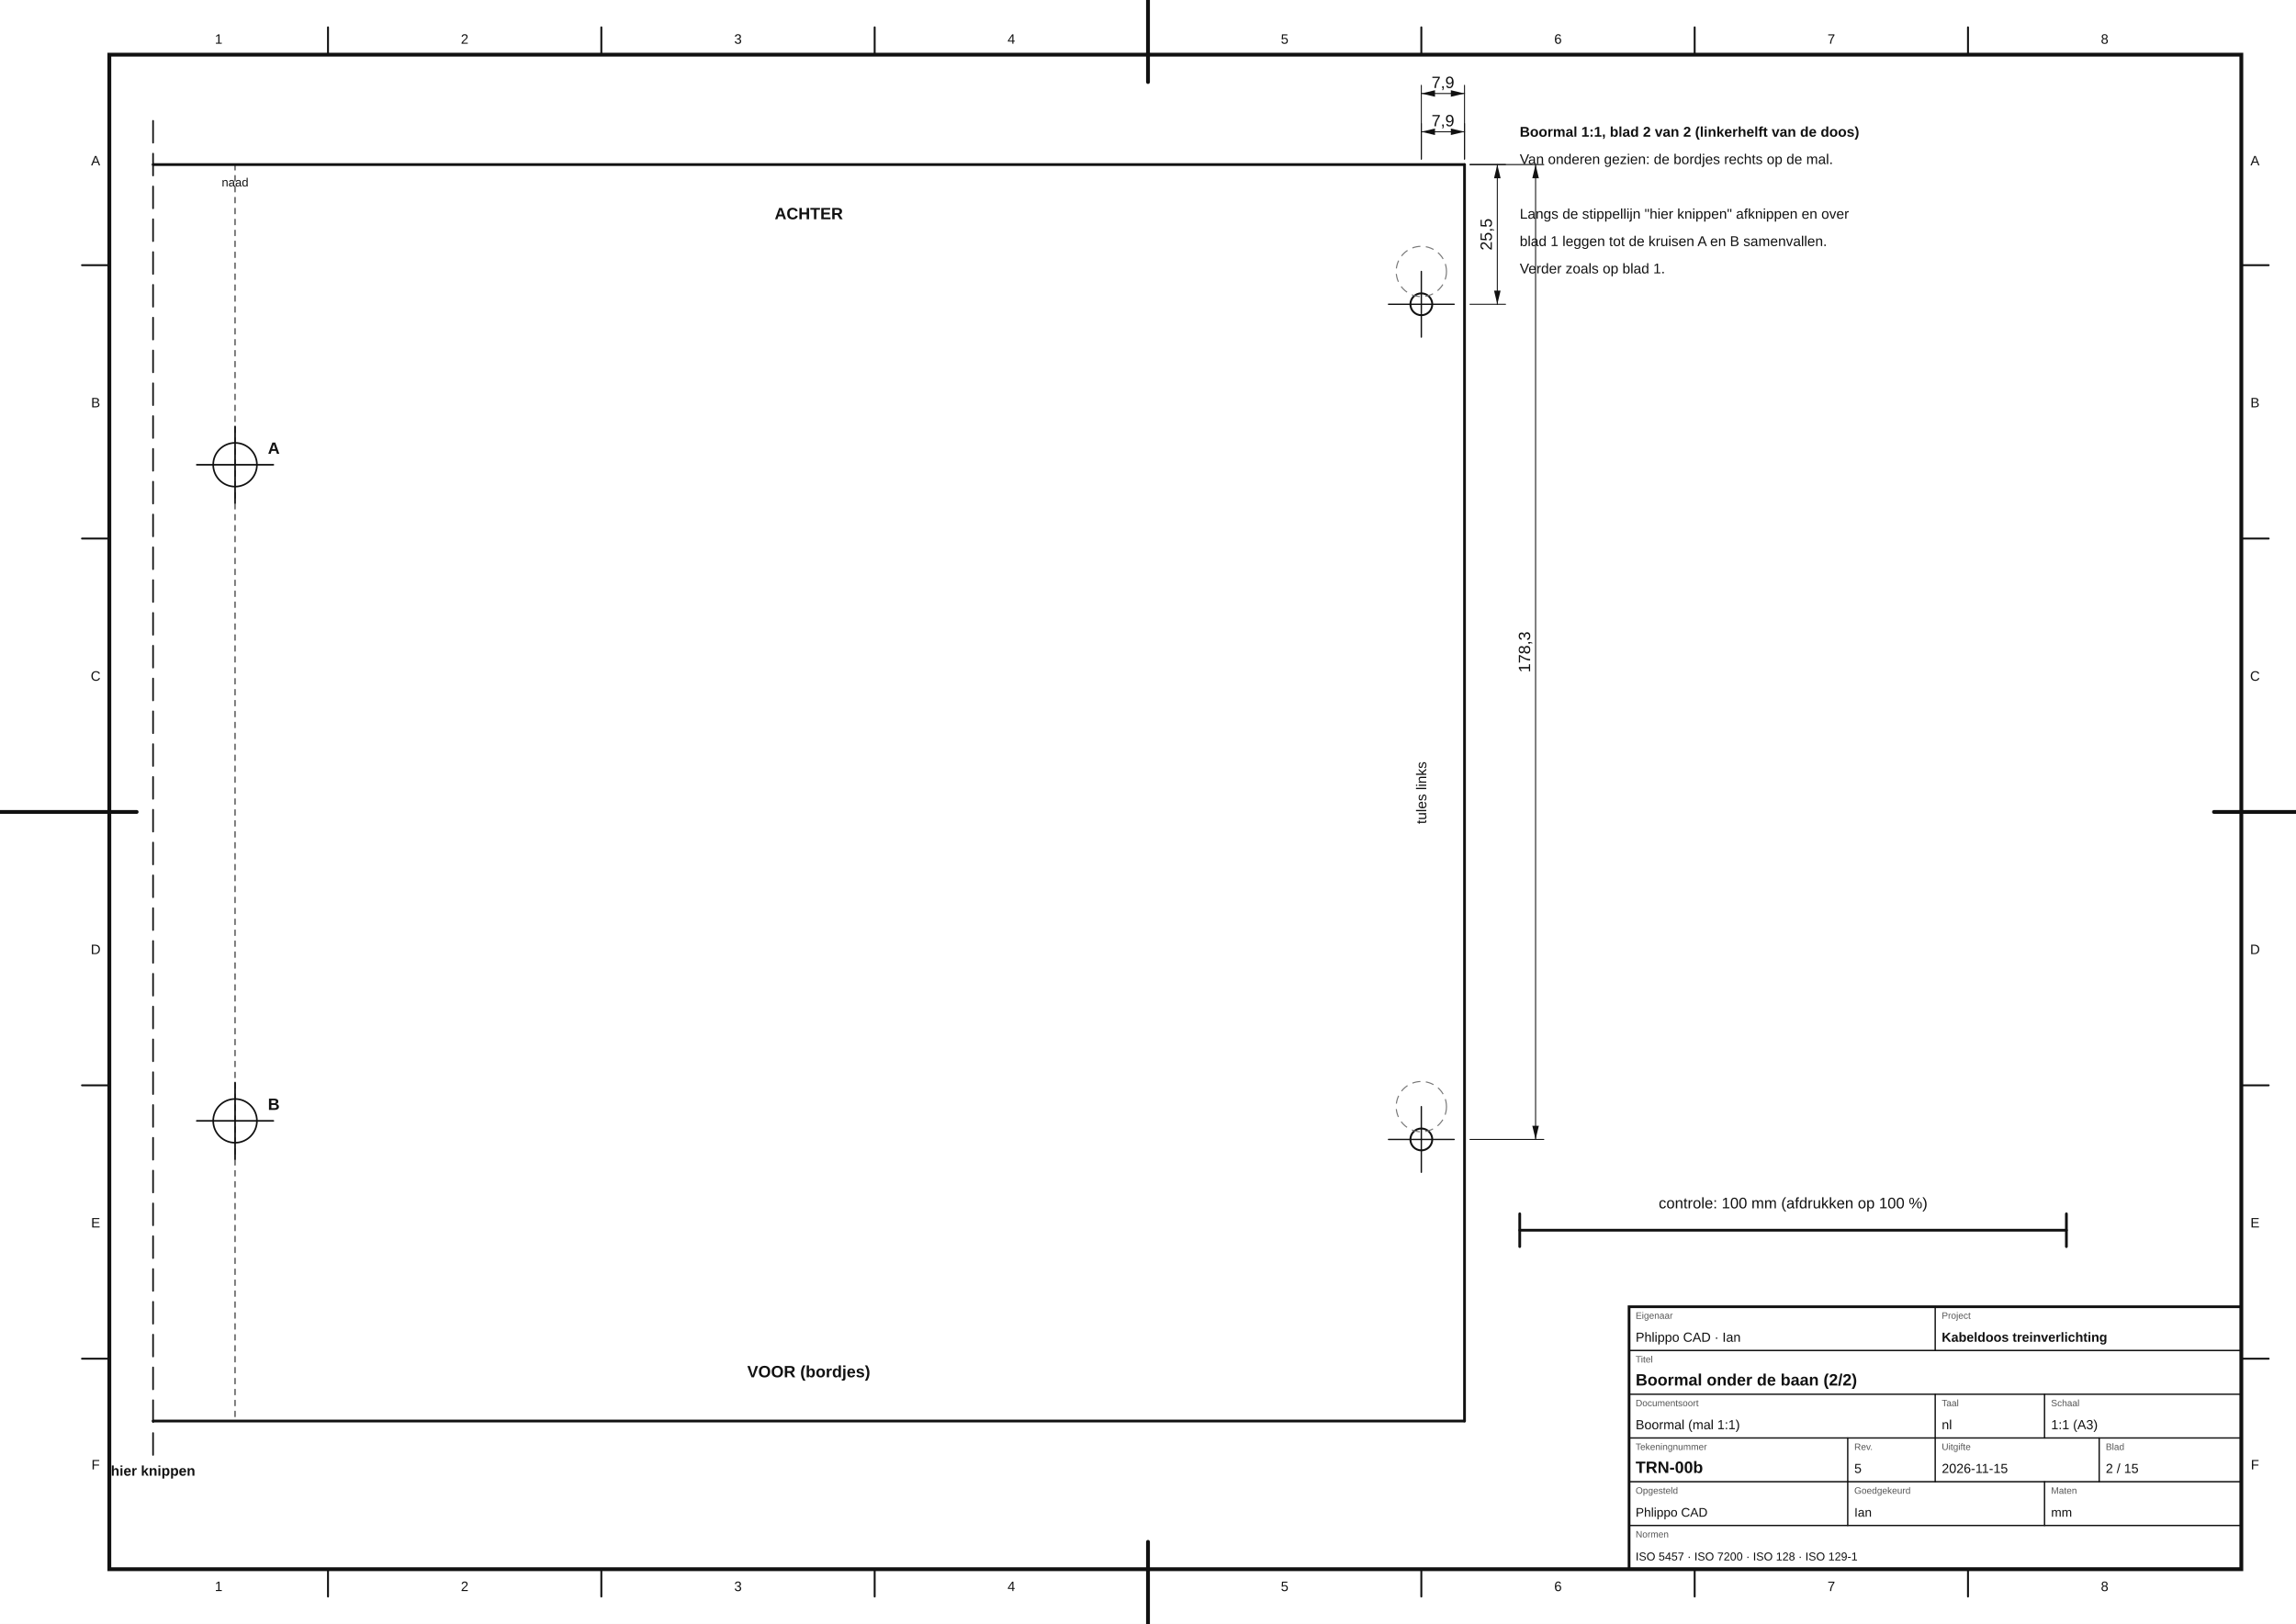
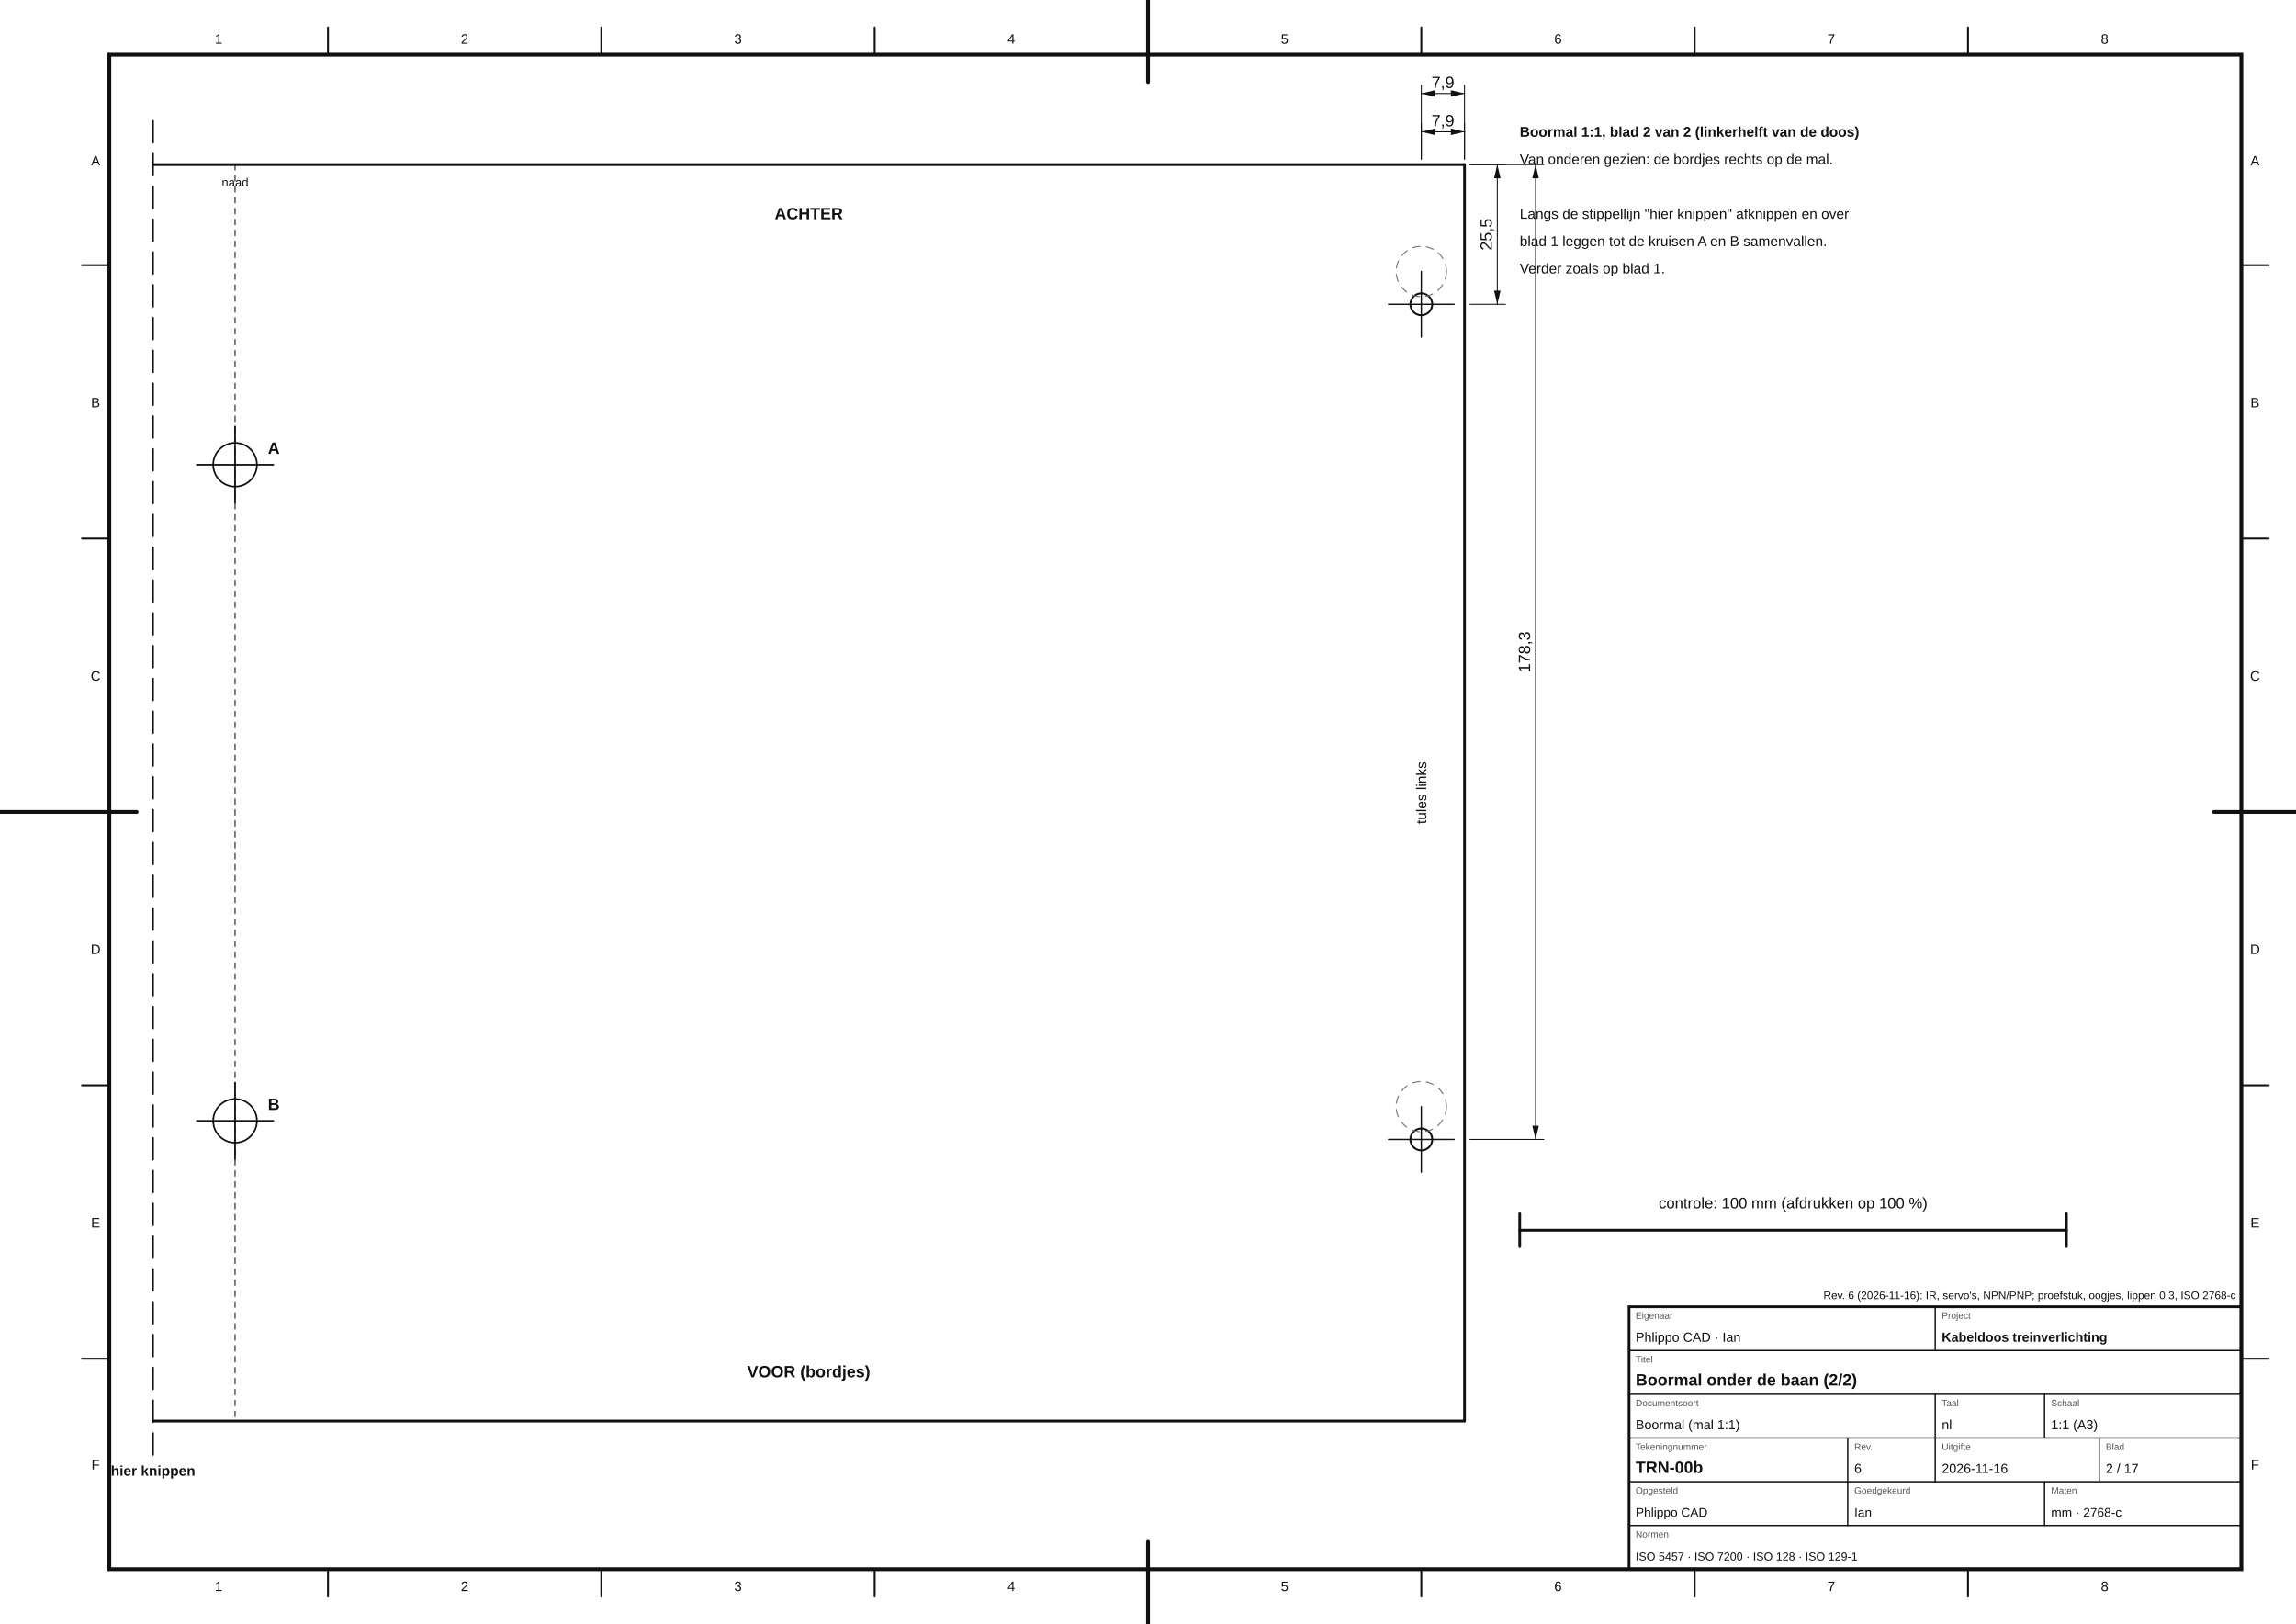
<svg xmlns="http://www.w3.org/2000/svg" width="420mm" height="297mm" viewBox="0 0 420 297">
  <rect x="0" y="0" width="420" height="297" fill="#fff" />
  <line x1="267.90" y1="30.10" x2="28.00" y2="30.10" stroke="#111" stroke-width="0.5" stroke-linecap="round" />
  <line x1="267.90" y1="259.90" x2="28.00" y2="259.90" stroke="#111" stroke-width="0.5" stroke-linecap="round" />
  <line x1="267.90" y1="30.10" x2="267.90" y2="259.90" stroke="#111" stroke-width="0.5" stroke-linecap="round" />
  <line x1="28.00" y1="22.10" x2="28.00" y2="267.90" stroke="#111" stroke-width="0.3" stroke-linecap="round" stroke-dasharray="4 2" />
  <text x="28.00" y="269.90" font-size="2.6" text-anchor="middle" font-family="Arial, Helvetica, sans-serif" font-weight="bold" fill="#111">hier knippen</text>
  <line x1="43.00" y1="30.10" x2="43.00" y2="259.90" stroke="#111" stroke-width="0.18" stroke-linecap="round" stroke-dasharray="1 1" />
  <text x="43.00" y="34.10" font-size="2.2" text-anchor="middle" font-family="Arial, Helvetica, sans-serif" fill="#111">naad</text>
  <circle cx="43.00" cy="85.00" r="4.00" fill="none" stroke="#111" stroke-width="0.3" />
  <line x1="36.00" y1="85.00" x2="50.00" y2="85.00" stroke="#111" stroke-width="0.3" stroke-linecap="round" />
  <line x1="43.00" y1="92.00" x2="43.00" y2="78.00" stroke="#111" stroke-width="0.3" stroke-linecap="round" />
  <text x="49.00" y="83.00" font-size="3" text-anchor="start" font-family="Arial, Helvetica, sans-serif" font-weight="bold" fill="#111">A</text>
  <circle cx="43.00" cy="205.00" r="4.00" fill="none" stroke="#111" stroke-width="0.3" />
  <line x1="36.00" y1="205.00" x2="50.00" y2="205.00" stroke="#111" stroke-width="0.3" stroke-linecap="round" />
  <line x1="43.00" y1="212.00" x2="43.00" y2="198.00" stroke="#111" stroke-width="0.3" stroke-linecap="round" />
  <text x="49.00" y="203.00" font-size="3" text-anchor="start" font-family="Arial, Helvetica, sans-serif" font-weight="bold" fill="#111">B</text>
  <circle cx="260.00" cy="55.65" r="2.00" fill="none" stroke="#111" stroke-width="0.35" />
  <line x1="254.00" y1="55.65" x2="266.00" y2="55.65" stroke="#111" stroke-width="0.25" stroke-linecap="round" />
  <line x1="260.00" y1="61.65" x2="260.00" y2="49.65" stroke="#111" stroke-width="0.25" stroke-linecap="round" />
  <circle cx="260.00" cy="49.65" r="4.60" fill="none" stroke="#777" stroke-width="0.2" stroke-dasharray="1.5 1" />
  <line x1="267.90" y1="29.10" x2="267.90" y2="22.60" stroke="#111" stroke-width="0.18" stroke-linecap="round" />
  <line x1="260.00" y1="29.10" x2="260.00" y2="22.60" stroke="#111" stroke-width="0.18" stroke-linecap="round" />
  <line x1="267.90" y1="24.10" x2="260.00" y2="24.10" stroke="#111" stroke-width="0.18" stroke-linecap="round" />
  <polygon points="267.90,24.10 265.40,23.50 265.40,24.70" fill="#111" />
  <polygon points="260.00,24.10 262.50,24.70 262.50,23.50" fill="#111" />
  <text x="263.95" y="23.10" font-size="3" text-anchor="middle" font-family="Arial, Helvetica, sans-serif" fill="#111">7,9</text>
  <line x1="268.90" y1="55.65" x2="275.40" y2="55.65" stroke="#111" stroke-width="0.18" stroke-linecap="round" />
  <line x1="268.90" y1="30.10" x2="275.40" y2="30.10" stroke="#111" stroke-width="0.18" stroke-linecap="round" />
  <line x1="273.90" y1="55.65" x2="273.90" y2="30.10" stroke="#111" stroke-width="0.18" stroke-linecap="round" />
  <polygon points="273.90,55.65 274.50,53.15 273.30,53.15" fill="#111" />
  <polygon points="273.90,30.10 273.30,32.60 274.50,32.60" fill="#111" />
  <text x="272.90" y="42.88" font-size="3" text-anchor="middle" font-family="Arial, Helvetica, sans-serif" fill="#111" transform="rotate(-90 272.90 42.88)">25,5</text>
  <circle cx="260.00" cy="208.40" r="2.00" fill="none" stroke="#111" stroke-width="0.35" />
  <line x1="254.00" y1="208.40" x2="266.00" y2="208.40" stroke="#111" stroke-width="0.25" stroke-linecap="round" />
  <line x1="260.00" y1="214.40" x2="260.00" y2="202.40" stroke="#111" stroke-width="0.25" stroke-linecap="round" />
  <circle cx="260.00" cy="202.40" r="4.60" fill="none" stroke="#777" stroke-width="0.2" stroke-dasharray="1.5 1" />
  <line x1="267.90" y1="29.10" x2="267.90" y2="15.60" stroke="#111" stroke-width="0.18" stroke-linecap="round" />
  <line x1="260.00" y1="29.10" x2="260.00" y2="15.60" stroke="#111" stroke-width="0.18" stroke-linecap="round" />
  <line x1="267.90" y1="17.10" x2="260.00" y2="17.10" stroke="#111" stroke-width="0.18" stroke-linecap="round" />
  <polygon points="267.90,17.10 265.40,16.50 265.40,17.70" fill="#111" />
  <polygon points="260.00,17.10 262.50,17.70 262.50,16.50" fill="#111" />
  <text x="263.95" y="16.10" font-size="3" text-anchor="middle" font-family="Arial, Helvetica, sans-serif" fill="#111">7,9</text>
  <line x1="268.90" y1="208.40" x2="282.40" y2="208.40" stroke="#111" stroke-width="0.18" stroke-linecap="round" />
  <line x1="268.90" y1="30.10" x2="282.40" y2="30.10" stroke="#111" stroke-width="0.18" stroke-linecap="round" />
  <line x1="280.90" y1="208.40" x2="280.90" y2="30.10" stroke="#111" stroke-width="0.18" stroke-linecap="round" />
  <polygon points="280.90,208.40 281.50,205.90 280.30,205.90" fill="#111" />
  <polygon points="280.90,30.10 280.30,32.60 281.50,32.60" fill="#111" />
  <text x="279.90" y="119.25" font-size="3" text-anchor="middle" font-family="Arial, Helvetica, sans-serif" fill="#111" transform="rotate(-90 279.90 119.25)">178,3</text>
  <text x="147.95" y="40.10" font-size="3" text-anchor="middle" font-family="Arial, Helvetica, sans-serif" font-weight="bold" fill="#111">ACHTER</text>
  <text x="147.95" y="251.90" font-size="3" text-anchor="middle" font-family="Arial, Helvetica, sans-serif" font-weight="bold" fill="#111">VOOR (bordjes)</text>
  <text x="260.90" y="145.00" font-size="2.6" text-anchor="middle" font-family="Arial, Helvetica, sans-serif" fill="#111" transform="rotate(-90 260.90 145.00)">tules links</text>
  <line x1="278.00" y1="225.00" x2="378.00" y2="225.00" stroke="#111" stroke-width="0.5" stroke-linecap="round" />
  <line x1="278.00" y1="228.00" x2="278.00" y2="222.00" stroke="#111" stroke-width="0.5" stroke-linecap="round" />
  <line x1="378.00" y1="228.00" x2="378.00" y2="222.00" stroke="#111" stroke-width="0.5" stroke-linecap="round" />
  <text x="328.00" y="221.00" font-size="2.8" text-anchor="middle" font-family="Arial, Helvetica, sans-serif" fill="#111">controle: 100 mm (afdrukken op 100 %)</text>
  <text x="278.00" y="25.00" font-size="2.6" text-anchor="start" font-family="Arial, Helvetica, sans-serif" font-weight="bold" fill="#111">Boormal 1:1, blad 2 van 2 (linkerhelft van de doos)</text>
  <text x="278.00" y="30.00" font-size="2.6" text-anchor="start" font-family="Arial, Helvetica, sans-serif" fill="#111">Van onderen gezien: de bordjes rechts op de mal.</text>
  <text x="278.00" y="35.00" font-size="2.6" text-anchor="start" font-family="Arial, Helvetica, sans-serif" fill="#111" />
  <text x="278.00" y="40.00" font-size="2.6" text-anchor="start" font-family="Arial, Helvetica, sans-serif" fill="#111">Langs de stippellijn "hier knippen" afknippen en over</text>
  <text x="278.00" y="45.00" font-size="2.6" text-anchor="start" font-family="Arial, Helvetica, sans-serif" fill="#111">blad 1 leggen tot de kruisen A en B samenvallen.</text>
  <text x="278.00" y="50.00" font-size="2.6" text-anchor="start" font-family="Arial, Helvetica, sans-serif" fill="#111">Verder zoals op blad 1.</text>
  <rect x="20" y="10" width="390" height="277" fill="none" stroke="#111" stroke-width="0.7" />
  <line x1="210.00" y1="297.00" x2="210.00" y2="282.00" stroke="#111" stroke-width="0.7" stroke-linecap="round" />
  <line x1="210.00" y1="0.00" x2="210.00" y2="15.00" stroke="#111" stroke-width="0.7" stroke-linecap="round" />
  <line x1="0.00" y1="148.50" x2="25.00" y2="148.50" stroke="#111" stroke-width="0.7" stroke-linecap="round" />
  <line x1="420.00" y1="148.50" x2="405.00" y2="148.50" stroke="#111" stroke-width="0.7" stroke-linecap="round" />
  <line x1="60.00" y1="292.00" x2="60.00" y2="287.00" stroke="#111" stroke-width="0.35" stroke-linecap="round" />
  <line x1="60.00" y1="10.00" x2="60.00" y2="5.00" stroke="#111" stroke-width="0.35" stroke-linecap="round" />
  <line x1="110.00" y1="292.00" x2="110.00" y2="287.00" stroke="#111" stroke-width="0.35" stroke-linecap="round" />
  <line x1="110.00" y1="10.00" x2="110.00" y2="5.00" stroke="#111" stroke-width="0.35" stroke-linecap="round" />
  <line x1="160.00" y1="292.00" x2="160.00" y2="287.00" stroke="#111" stroke-width="0.35" stroke-linecap="round" />
  <line x1="160.00" y1="10.00" x2="160.00" y2="5.00" stroke="#111" stroke-width="0.35" stroke-linecap="round" />
  <line x1="210.00" y1="292.00" x2="210.00" y2="287.00" stroke="#111" stroke-width="0.35" stroke-linecap="round" />
  <line x1="210.00" y1="10.00" x2="210.00" y2="5.00" stroke="#111" stroke-width="0.35" stroke-linecap="round" />
  <line x1="260.00" y1="292.00" x2="260.00" y2="287.00" stroke="#111" stroke-width="0.35" stroke-linecap="round" />
  <line x1="260.00" y1="10.00" x2="260.00" y2="5.00" stroke="#111" stroke-width="0.35" stroke-linecap="round" />
  <line x1="310.00" y1="292.00" x2="310.00" y2="287.00" stroke="#111" stroke-width="0.35" stroke-linecap="round" />
  <line x1="310.00" y1="10.00" x2="310.00" y2="5.00" stroke="#111" stroke-width="0.35" stroke-linecap="round" />
  <line x1="360.00" y1="292.00" x2="360.00" y2="287.00" stroke="#111" stroke-width="0.35" stroke-linecap="round" />
  <line x1="360.00" y1="10.00" x2="360.00" y2="5.00" stroke="#111" stroke-width="0.35" stroke-linecap="round" />
  <line x1="15.00" y1="248.50" x2="20.00" y2="248.50" stroke="#111" stroke-width="0.35" stroke-linecap="round" />
  <line x1="410.00" y1="248.50" x2="415.00" y2="248.50" stroke="#111" stroke-width="0.35" stroke-linecap="round" />
  <line x1="15.00" y1="198.50" x2="20.00" y2="198.50" stroke="#111" stroke-width="0.35" stroke-linecap="round" />
  <line x1="410.00" y1="198.50" x2="415.00" y2="198.50" stroke="#111" stroke-width="0.35" stroke-linecap="round" />
  <line x1="15.00" y1="148.50" x2="20.00" y2="148.50" stroke="#111" stroke-width="0.35" stroke-linecap="round" />
  <line x1="410.00" y1="148.50" x2="415.00" y2="148.50" stroke="#111" stroke-width="0.35" stroke-linecap="round" />
  <line x1="15.00" y1="98.50" x2="20.00" y2="98.50" stroke="#111" stroke-width="0.35" stroke-linecap="round" />
  <line x1="410.00" y1="98.50" x2="415.00" y2="98.50" stroke="#111" stroke-width="0.35" stroke-linecap="round" />
  <line x1="15.00" y1="48.50" x2="20.00" y2="48.50" stroke="#111" stroke-width="0.35" stroke-linecap="round" />
  <line x1="410.00" y1="48.50" x2="415.00" y2="48.50" stroke="#111" stroke-width="0.35" stroke-linecap="round" />
  <text x="40.00" y="291.00" font-size="2.5" text-anchor="middle" font-family="Arial, Helvetica, sans-serif" fill="#111">1</text>
  <text x="40.00" y="8.00" font-size="2.5" text-anchor="middle" font-family="Arial, Helvetica, sans-serif" fill="#111">1</text>
  <text x="85.00" y="291.00" font-size="2.5" text-anchor="middle" font-family="Arial, Helvetica, sans-serif" fill="#111">2</text>
  <text x="85.00" y="8.00" font-size="2.5" text-anchor="middle" font-family="Arial, Helvetica, sans-serif" fill="#111">2</text>
  <text x="135.00" y="291.00" font-size="2.5" text-anchor="middle" font-family="Arial, Helvetica, sans-serif" fill="#111">3</text>
  <text x="135.00" y="8.00" font-size="2.5" text-anchor="middle" font-family="Arial, Helvetica, sans-serif" fill="#111">3</text>
  <text x="185.00" y="291.00" font-size="2.5" text-anchor="middle" font-family="Arial, Helvetica, sans-serif" fill="#111">4</text>
  <text x="185.00" y="8.00" font-size="2.5" text-anchor="middle" font-family="Arial, Helvetica, sans-serif" fill="#111">4</text>
  <text x="235.00" y="291.00" font-size="2.5" text-anchor="middle" font-family="Arial, Helvetica, sans-serif" fill="#111">5</text>
  <text x="235.00" y="8.00" font-size="2.5" text-anchor="middle" font-family="Arial, Helvetica, sans-serif" fill="#111">5</text>
  <text x="285.00" y="291.00" font-size="2.5" text-anchor="middle" font-family="Arial, Helvetica, sans-serif" fill="#111">6</text>
  <text x="285.00" y="8.00" font-size="2.5" text-anchor="middle" font-family="Arial, Helvetica, sans-serif" fill="#111">6</text>
  <text x="335.00" y="291.00" font-size="2.5" text-anchor="middle" font-family="Arial, Helvetica, sans-serif" fill="#111">7</text>
  <text x="335.00" y="8.00" font-size="2.5" text-anchor="middle" font-family="Arial, Helvetica, sans-serif" fill="#111">7</text>
  <text x="385.00" y="291.00" font-size="2.5" text-anchor="middle" font-family="Arial, Helvetica, sans-serif" fill="#111">8</text>
  <text x="385.00" y="8.00" font-size="2.5" text-anchor="middle" font-family="Arial, Helvetica, sans-serif" fill="#111">8</text>
  <text x="17.50" y="268.75" font-size="2.5" text-anchor="middle" font-family="Arial, Helvetica, sans-serif" fill="#111">F</text>
  <text x="412.50" y="268.75" font-size="2.5" text-anchor="middle" font-family="Arial, Helvetica, sans-serif" fill="#111">F</text>
  <text x="17.50" y="224.50" font-size="2.5" text-anchor="middle" font-family="Arial, Helvetica, sans-serif" fill="#111">E</text>
  <text x="412.50" y="224.50" font-size="2.5" text-anchor="middle" font-family="Arial, Helvetica, sans-serif" fill="#111">E</text>
  <text x="17.50" y="174.50" font-size="2.5" text-anchor="middle" font-family="Arial, Helvetica, sans-serif" fill="#111">D</text>
  <text x="412.50" y="174.50" font-size="2.5" text-anchor="middle" font-family="Arial, Helvetica, sans-serif" fill="#111">D</text>
  <text x="17.50" y="124.50" font-size="2.5" text-anchor="middle" font-family="Arial, Helvetica, sans-serif" fill="#111">C</text>
  <text x="412.50" y="124.50" font-size="2.5" text-anchor="middle" font-family="Arial, Helvetica, sans-serif" fill="#111">C</text>
  <text x="17.50" y="74.50" font-size="2.5" text-anchor="middle" font-family="Arial, Helvetica, sans-serif" fill="#111">B</text>
  <text x="412.50" y="74.50" font-size="2.5" text-anchor="middle" font-family="Arial, Helvetica, sans-serif" fill="#111">B</text>
  <text x="17.50" y="30.25" font-size="2.5" text-anchor="middle" font-family="Arial, Helvetica, sans-serif" fill="#111">A</text>
  <text x="412.50" y="30.25" font-size="2.5" text-anchor="middle" font-family="Arial, Helvetica, sans-serif" fill="#111">A</text>
  <rect x="298" y="239" width="112" height="48" fill="none" stroke="#111" stroke-width="0.5" />
  <line x1="298.00" y1="279.00" x2="410.00" y2="279.00" stroke="#111" stroke-width="0.25" stroke-linecap="round" />
  <line x1="298.00" y1="271.00" x2="410.00" y2="271.00" stroke="#111" stroke-width="0.25" stroke-linecap="round" />
  <line x1="298.00" y1="263.00" x2="410.00" y2="263.00" stroke="#111" stroke-width="0.25" stroke-linecap="round" />
  <line x1="298.00" y1="255.00" x2="410.00" y2="255.00" stroke="#111" stroke-width="0.25" stroke-linecap="round" />
  <line x1="298.00" y1="247.00" x2="410.00" y2="247.00" stroke="#111" stroke-width="0.25" stroke-linecap="round" />
  <text x="299.20" y="241.20" font-size="1.7" text-anchor="start" font-family="Arial, Helvetica, sans-serif" fill="#555">Eigenaar</text>
  <text x="299.20" y="245.40" font-size="2.4" text-anchor="start" font-family="Arial, Helvetica, sans-serif" fill="#111">Phlippo CAD · Ian</text>
  <line x1="354.00" y1="247.00" x2="354.00" y2="239.00" stroke="#111" stroke-width="0.25" stroke-linecap="round" />
  <text x="355.20" y="241.20" font-size="1.7" text-anchor="start" font-family="Arial, Helvetica, sans-serif" fill="#555">Project</text>
  <text x="355.20" y="245.40" font-size="2.4" text-anchor="start" font-family="Arial, Helvetica, sans-serif" font-weight="bold" fill="#111">Kabeldoos treinverlichting</text>
  <text x="299.20" y="249.20" font-size="1.7" text-anchor="start" font-family="Arial, Helvetica, sans-serif" fill="#555">Titel</text>
  <text x="299.20" y="253.40" font-size="3" text-anchor="start" font-family="Arial, Helvetica, sans-serif" font-weight="bold" fill="#111">Boormal onder de baan (2/2)</text>
  <text x="299.20" y="257.20" font-size="1.7" text-anchor="start" font-family="Arial, Helvetica, sans-serif" fill="#555">Documentsoort</text>
  <text x="299.20" y="261.40" font-size="2.4" text-anchor="start" font-family="Arial, Helvetica, sans-serif" fill="#111">Boormal (mal 1:1)</text>
  <line x1="354.00" y1="263.00" x2="354.00" y2="255.00" stroke="#111" stroke-width="0.25" stroke-linecap="round" />
  <text x="355.20" y="257.20" font-size="1.7" text-anchor="start" font-family="Arial, Helvetica, sans-serif" fill="#555">Taal</text>
  <text x="355.20" y="261.40" font-size="2.4" text-anchor="start" font-family="Arial, Helvetica, sans-serif" fill="#111">nl</text>
  <line x1="374.00" y1="263.00" x2="374.00" y2="255.00" stroke="#111" stroke-width="0.25" stroke-linecap="round" />
  <text x="375.20" y="257.20" font-size="1.7" text-anchor="start" font-family="Arial, Helvetica, sans-serif" fill="#555">Schaal</text>
  <text x="375.20" y="261.40" font-size="2.4" text-anchor="start" font-family="Arial, Helvetica, sans-serif" fill="#111">1:1 (A3)</text>
  <text x="299.20" y="265.20" font-size="1.7" text-anchor="start" font-family="Arial, Helvetica, sans-serif" fill="#555">Tekeningnummer</text>
  <text x="299.20" y="269.40" font-size="3" text-anchor="start" font-family="Arial, Helvetica, sans-serif" font-weight="bold" fill="#111">TRN-00b</text>
  <line x1="338.00" y1="271.00" x2="338.00" y2="263.00" stroke="#111" stroke-width="0.25" stroke-linecap="round" />
  <text x="339.20" y="265.20" font-size="1.7" text-anchor="start" font-family="Arial, Helvetica, sans-serif" fill="#555">Rev.</text>
-   <text x="339.20" y="269.40" font-size="2.4" text-anchor="start" font-family="Arial, Helvetica, sans-serif" fill="#111">5</text>
+   <text x="339.20" y="269.40" font-size="2.4" text-anchor="start" font-family="Arial, Helvetica, sans-serif" fill="#111">6</text>
  <line x1="354.00" y1="271.00" x2="354.00" y2="263.00" stroke="#111" stroke-width="0.25" stroke-linecap="round" />
  <text x="355.20" y="265.20" font-size="1.7" text-anchor="start" font-family="Arial, Helvetica, sans-serif" fill="#555">Uitgifte</text>
-   <text x="355.20" y="269.40" font-size="2.4" text-anchor="start" font-family="Arial, Helvetica, sans-serif" fill="#111">2026-11-15</text>
+   <text x="355.20" y="269.40" font-size="2.4" text-anchor="start" font-family="Arial, Helvetica, sans-serif" fill="#111">2026-11-16</text>
  <line x1="384.00" y1="271.00" x2="384.00" y2="263.00" stroke="#111" stroke-width="0.25" stroke-linecap="round" />
  <text x="385.20" y="265.20" font-size="1.7" text-anchor="start" font-family="Arial, Helvetica, sans-serif" fill="#555">Blad</text>
-   <text x="385.20" y="269.40" font-size="2.4" text-anchor="start" font-family="Arial, Helvetica, sans-serif" fill="#111">2 / 15</text>
+   <text x="385.20" y="269.40" font-size="2.4" text-anchor="start" font-family="Arial, Helvetica, sans-serif" fill="#111">2 / 17</text>
  <text x="299.20" y="273.20" font-size="1.7" text-anchor="start" font-family="Arial, Helvetica, sans-serif" fill="#555">Opgesteld</text>
  <text x="299.20" y="277.40" font-size="2.3" text-anchor="start" font-family="Arial, Helvetica, sans-serif" fill="#111">Phlippo CAD</text>
  <line x1="338.00" y1="279.00" x2="338.00" y2="271.00" stroke="#111" stroke-width="0.25" stroke-linecap="round" />
  <text x="339.20" y="273.20" font-size="1.7" text-anchor="start" font-family="Arial, Helvetica, sans-serif" fill="#555">Goedgekeurd</text>
  <text x="339.20" y="277.40" font-size="2.3" text-anchor="start" font-family="Arial, Helvetica, sans-serif" fill="#111">Ian</text>
  <line x1="374.00" y1="279.00" x2="374.00" y2="271.00" stroke="#111" stroke-width="0.25" stroke-linecap="round" />
  <text x="375.20" y="273.20" font-size="1.7" text-anchor="start" font-family="Arial, Helvetica, sans-serif" fill="#555">Maten</text>
-   <text x="375.20" y="277.40" font-size="2.3" text-anchor="start" font-family="Arial, Helvetica, sans-serif" fill="#111">mm</text>
+   <text x="375.20" y="277.40" font-size="2.3" text-anchor="start" font-family="Arial, Helvetica, sans-serif" fill="#111">mm · 2768-c</text>
  <text x="299.20" y="281.20" font-size="1.7" text-anchor="start" font-family="Arial, Helvetica, sans-serif" fill="#555">Normen</text>
  <text x="299.20" y="285.40" font-size="2.1" text-anchor="start" font-family="Arial, Helvetica, sans-serif" fill="#111">ISO 5457 · ISO 7200 · ISO 128 · ISO 129-1</text>
+   <text x="409.00" y="237.60" font-size="2" text-anchor="end" font-family="Arial, Helvetica, sans-serif" fill="#111">Rev. 6 (2026-11-16): IR, servo's, NPN/PNP; proefstuk, oogjes, lippen 0,3, ISO 2768-c</text>
</svg>
